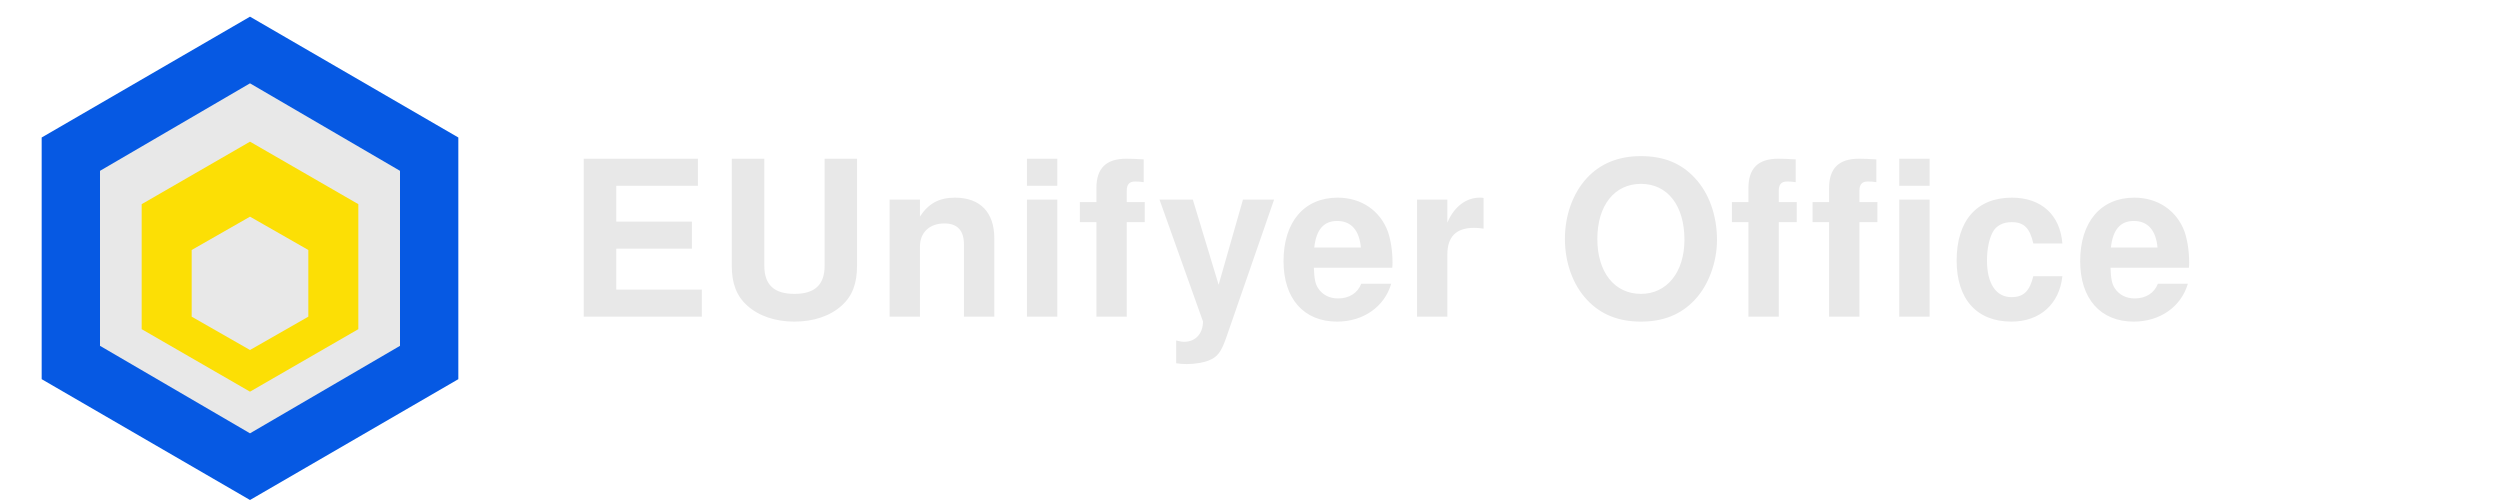
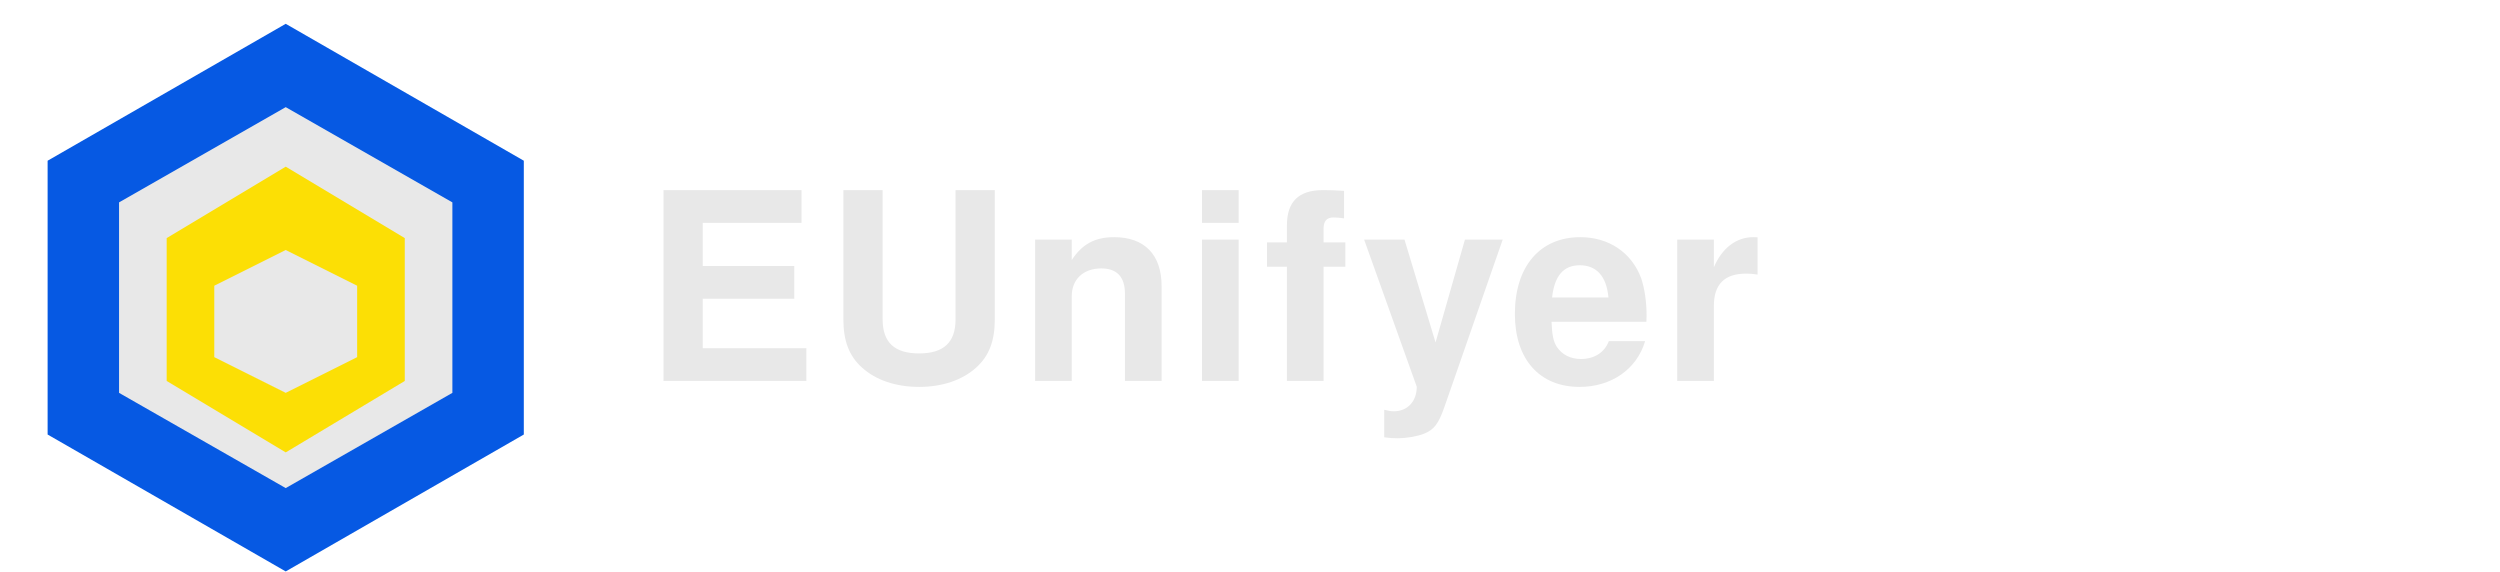
- <svg xmlns="http://www.w3.org/2000/svg" width="300" height="60" viewBox="0 0 300 60">
-   <polygon points="30,2 55,16.5 55,45.5 30,60 5,45.5 5,16.5" fill="#0659E3" />
-   <polygon points="30,10 48,20.5 48,41.5 30,52 12,41.5 12,20.5" fill="#E8E8E8" />
-   <polygon points="30,17 43,24.5 43,39.5 30,47 17,39.5 17,24.5" fill="#FCDF05" />
-   <polygon points="30,26 37,30 37,38 30,42 23,38 23,30" fill="#E8E8E8" />
-   <text x="68" y="38" font-family="Helvetica, Arial, sans-serif" font-size="26" font-weight="600" fill="#E8E8E8" letter-spacing="0.5">EUnifyer Office</text>
+ <svg xmlns="http://www.w3.org/2000/svg" width="210" height="48" viewBox="0 0 210 48">
+   <polygon points="24,2 44,13.5 44,36.5 24,48 4,36.5 4,13.5" fill="#0659E3" />
+   <polygon points="24,9 38,17 38,33 24,41 10,33 10,17" fill="#E8E8E8" />
+   <polygon points="24,14 34,20 34,32 24,38 14,32 14,20" fill="#FCDF05" />
+   <polygon points="24,21 30,24 30,30 24,33 18,30 18,24" fill="#E8E8E8" />
+   <text x="54" y="32" font-family="Helvetica, Arial, sans-serif" font-size="22" font-weight="600" fill="#E8E8E8" letter-spacing="0.5">EUnifyer</text>
</svg>
